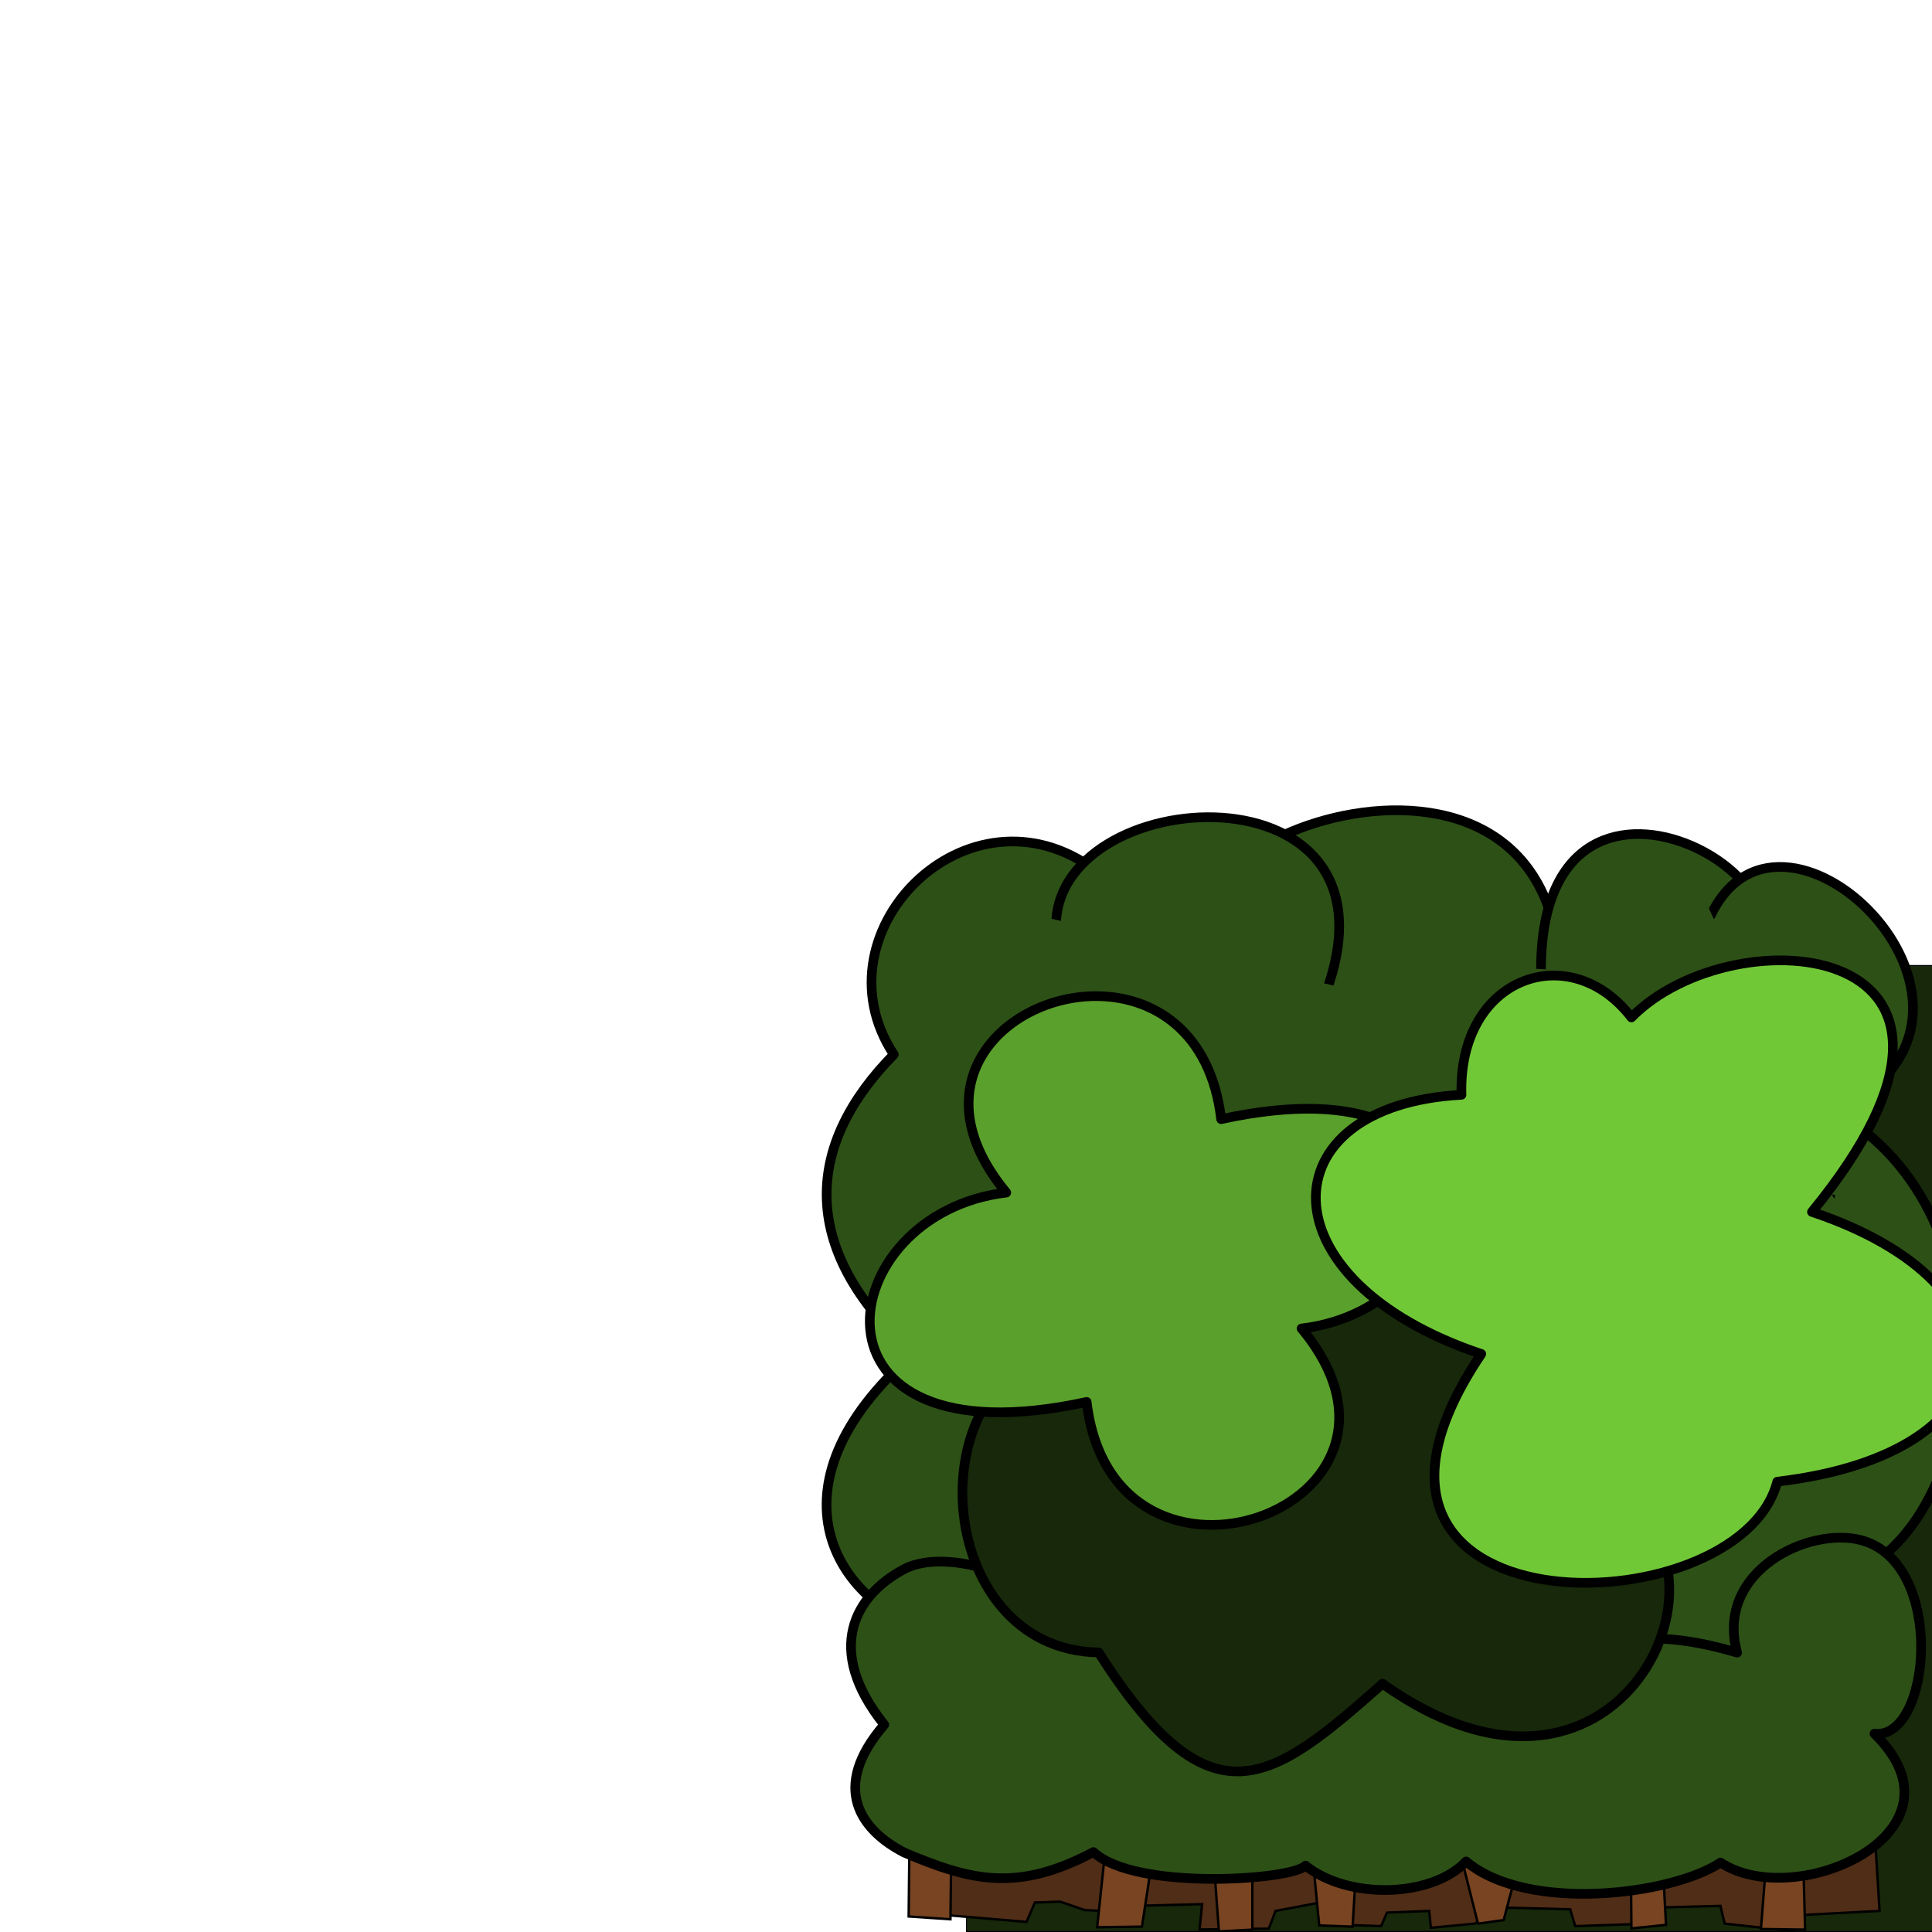
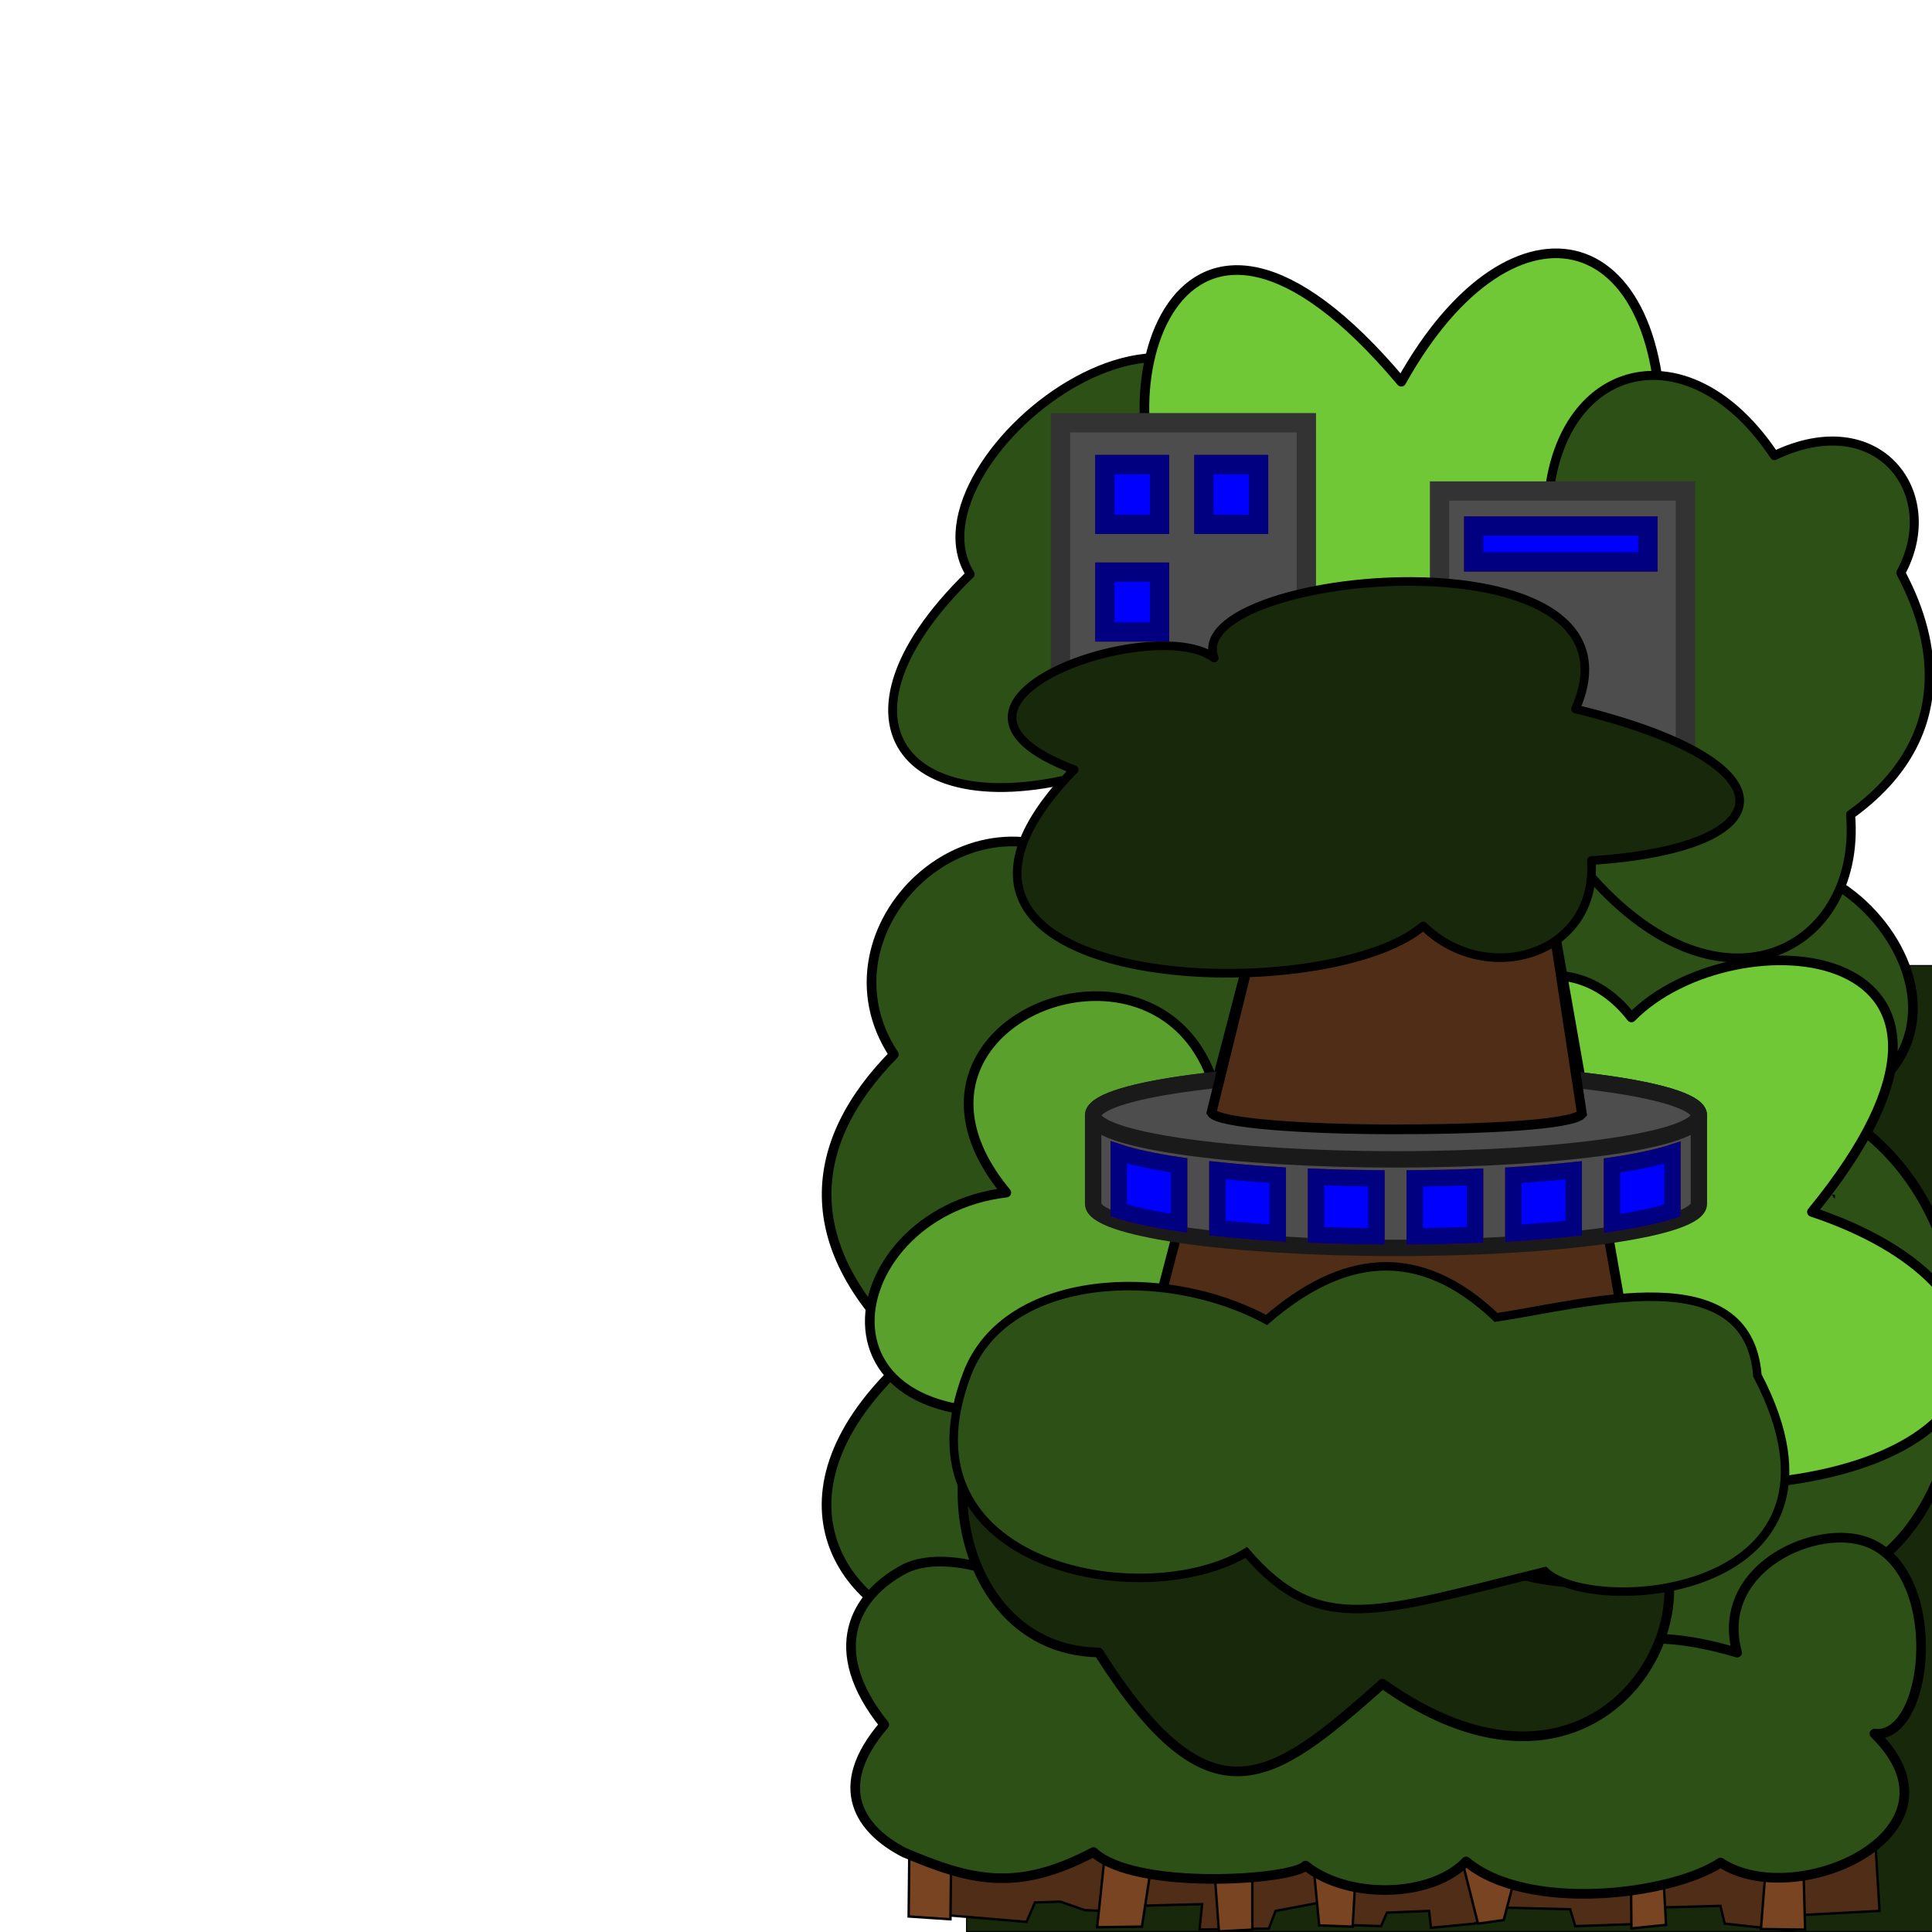
<svg xmlns="http://www.w3.org/2000/svg" width="200" height="200" viewBox="0 0 200 200" id="svg11909" version="1.1">
  <defs id="defs11911" />
-   <g id="layer1" transform="translate(0,-852.3622)">
+   <g id="layer1" transform="translate(0,-852.3622)" style="display:inline">
    <rect style="fill:#17280b;fill-opacity:1;stroke:#000000;stroke-width:0.1;stroke-linecap:square;stroke-linejoin:round;stroke-miterlimit:4;stroke-dasharray:none;stroke-opacity:1" id="rect12457-4" width="100" height="100" x="100.05" y="952.312" />
    <path style="fill:#502d16;fill-rule:evenodd;stroke:#000000;stroke-width:0.25;stroke-linecap:butt;stroke-linejoin:miter;stroke-miterlimit:4;stroke-dasharray:none;stroke-opacity:1" d="m 117.452,1040.215 70.873,1.486 5.723,0 0.524,8.477 -8.345,0.441 -0.524,1.66 -7.166,-0.786 -0.437,-1.835 -6.642,0.175 -0.612,1.66 -7.778,0.262 -0.524,-1.748 -7.079,-0.175 -2.796,1.66 -4.544,0.437 -0.175,-1.748 -4.37,0.175 -0.612,1.398 -5.156,-0.175 -1.136,-2.272 -4.632,0.874 -0.699,1.835 -7.166,0.087 0.262,-2.622 -6.816,0.175 -0.175,1.923 -3.496,-0.087 0.262,-1.311 -1.923,-0.087 -2.534,-0.874 -2.622,0.087 -0.874,2.01 -10.418,-0.879 0.267,-8.434 z" id="path12713-6" />
    <path style="fill:#2d5016;fill-opacity:1;stroke:#000000;stroke-width:0.1;stroke-linecap:square;stroke-linejoin:round;stroke-miterlimit:4;stroke-dasharray:none;stroke-opacity:1" d="m 152.518,1007.586 a 5.177,2.462 0 0 0 0.019,-0.212 5.177,2.462 0 0 0 -5.178,-2.463 5.177,2.462 0 0 0 -1.703,0.141 5.745,2.841 0 0 0 0.189,-0.709 5.745,2.841 0 0 0 -5.746,-2.84 5.745,2.841 0 0 0 -5.24,1.682 6.124,3.472 0 0 0 -5.367,-1.809 6.124,3.472 0 0 0 -5.678,2.18 7.071,4.293 0 0 0 -5.244,-1.422 7.071,4.293 0 0 0 -1.186,0.061 6.566,4.798 0 0 0 -6.391,-3.723 l 0,0 a 6.566,4.798 0 0 0 -6.566,4.799 6.566,4.798 0 0 1 1.9e-4,0.037" id="path12490-7" />
    <rect style="fill:#2d5016;fill-opacity:1;stroke:#000000;stroke-width:0;stroke-linecap:square;stroke-linejoin:round;stroke-miterlimit:4;stroke-dasharray:none;stroke-opacity:1" id="rect12506-8" width="90" height="90" x="100" y="952.362" />
    <g id="g12727-3" style="fill:#784421">
      <path id="path12715-0" d="m 113.578,1051.868 0.742,-7.045 5.067,-0.68 -1.174,7.662 z" style="fill:#784421;fill-rule:evenodd;stroke:#000000;stroke-width:0.25;stroke-linecap:butt;stroke-linejoin:miter;stroke-miterlimit:4;stroke-dasharray:none;stroke-opacity:1" />
      <path id="path12717-0" d="m 125.627,1044.762 0.556,7.539 3.46,-0.185 0,-7.539 z" style="fill:#784421;fill-rule:evenodd;stroke:#000000;stroke-width:0.25;stroke-linecap:butt;stroke-linejoin:miter;stroke-miterlimit:4;stroke-dasharray:none;stroke-opacity:1" />
      <path id="path12719-6" d="m 135.947,1045.256 0.618,6.427 3.46,0.124 0.371,-6.427 z" style="fill:#784421;fill-rule:evenodd;stroke:#000000;stroke-width:0.25;stroke-linecap:butt;stroke-linejoin:miter;stroke-miterlimit:4;stroke-dasharray:none;stroke-opacity:1" />
      <path id="path12721-8" d="m 151.519,1045.627 1.483,5.87 2.657,-0.371 1.73,-6.55 -5.376,-0.062 z" style="fill:#784421;fill-rule:evenodd;stroke:#000000;stroke-width:0.25;stroke-linecap:butt;stroke-linejoin:miter;stroke-miterlimit:4;stroke-dasharray:none;stroke-opacity:1" />
      <path id="path12723-7" d="m 168.821,1044.576 0.062,7.415 3.584,-0.371 -0.433,-7.971 z" style="fill:#784421;fill-rule:evenodd;stroke:#000000;stroke-width:0.25;stroke-linecap:butt;stroke-linejoin:miter;stroke-miterlimit:4;stroke-dasharray:none;stroke-opacity:1" />
      <path id="path12725-9" d="m 182.972,1043.402 -0.68,8.651 4.573,0.062 -0.247,-9.207 z" style="fill:#784421;fill-rule:evenodd;stroke:#000000;stroke-width:0.25;stroke-linecap:butt;stroke-linejoin:miter;stroke-miterlimit:4;stroke-dasharray:none;stroke-opacity:1" />
    </g>
    <path style="fill:#784421;fill-rule:evenodd;stroke:#000000;stroke-width:0.25;stroke-linecap:butt;stroke-linejoin:miter;stroke-miterlimit:4;stroke-dasharray:none;stroke-opacity:1" d="m 94.064,1050.754 0.079,-7.752 4.36,-1.52 -0.113,9.563 z" id="path12715-0-3" />
    <path style="fill:#2d5016;fill-opacity:1;stroke:#000000;stroke-width:1;stroke-linecap:square;stroke-linejoin:round;stroke-miterlimit:4;stroke-dasharray:none;stroke-opacity:1" d="m 114.157,943.065 c -13.192,-10.979 -30.18,5.495 -21.628,18.461 -8.95,9.077 -10.257,19.881 1.992,30.978 -15.859,13.925 -7.68,25.946 1.716,28.598 0.811,-0.204 4.671,-3.402 5.534,-3.402 z" id="path12678-1" />
    <path style="fill:#2d5016;fill-opacity:1;stroke:#000000;stroke-width:1;stroke-linecap:square;stroke-linejoin:round;stroke-miterlimit:4;stroke-dasharray:none;stroke-opacity:1" d="m 161.499,954.538 c 0.397,-33.123 -49.131,-13.027 -32.804,-3.474 0.245,0.521 32.804,3.474 32.804,3.474 z" id="path12689-0" />
    <path style="fill:#2d5016;fill-opacity:1;stroke:#000000;stroke-width:1;stroke-linecap:square;stroke-linejoin:round;stroke-miterlimit:4;stroke-dasharray:none;stroke-opacity:1" d="m 159.598,954.202 c -0.04,-0.178 0.021,-0.378 -0.061,-0.538 -0.75,-28.965 33.855,-8.407 19.534,-0.155 0,0.098 -4.514,0.659 -4.526,0.756 z" id="path12692-9" />
    <path style="fill:#2d5016;fill-opacity:1;stroke:#000000;stroke-width:1;stroke-linecap:square;stroke-linejoin:round;stroke-miterlimit:4;stroke-dasharray:none;stroke-opacity:1" d="m 177.105,947.106 c -2.932,-1.596 13.1,28.914 13.1,28.914 0.231,0.002 0.671,-0.294 1.203,-0.789 -0.224,2.855 -0.863,11.714 -1.225,16.709 -0.556,-0.113 -1.152,-0.211 -1.803,-0.289 0.452,1.946 3.385,23.732 3.385,23.732 13.836,-5.894 16.952,-37.319 -1.791,-47.966 21.175,-9.884 -5.242,-36.243 -12.869,-20.311 z m 11.275,44.545 c -0.046,-0.197 -0.078,-0.262 -0.078,-0.01 0.027,0.003 0.051,0.007 0.078,0.01 z" id="path12695-7" />
    <path style="fill:#2d5016;fill-opacity:1;stroke:#000000;stroke-width:0.1;stroke-linecap:square;stroke-linejoin:round;stroke-miterlimit:4;stroke-dasharray:none;stroke-opacity:1" d="m 146.437,972.131 a 3.661,3.214 0 0 1 -1.6e-4,0.002" id="path12616-0" />
    <path style="fill:#2d5016;fill-opacity:1;fill-rule:evenodd;stroke:#000000;stroke-width:0;stroke-linecap:butt;stroke-linejoin:miter;stroke-miterlimit:4;stroke-dasharray:none;stroke-opacity:1" d="m 186.86,990.403 2.51,0.335 3.792,25.464 -3.191,-0.765 z" id="path12701-4" />
    <path style="fill:#2d5016;fill-opacity:1;fill-rule:evenodd;stroke:#000000;stroke-width:0;stroke-linecap:butt;stroke-linejoin:miter;stroke-miterlimit:4;stroke-dasharray:none;stroke-opacity:1" d="m 111.769,947.603 c 0.045,0.179 3.338,-0.608 3.338,-0.608 l -11.87,67.811 -2.634,-1.027 z" id="path12703-0" />
    <path style="fill:#2d5016;fill-opacity:1;fill-rule:evenodd;stroke:#000000;stroke-width:0;stroke-linecap:butt;stroke-linejoin:miter;stroke-miterlimit:4;stroke-dasharray:none;stroke-opacity:1" d="m 126.837,951.929 4.062,-0.67 29.84,1.482 -0.179,2.366 z" id="path12705-6" />
    <path style="fill:#2d5016;fill-opacity:1;fill-rule:evenodd;stroke:#000000;stroke-width:0;stroke-linecap:butt;stroke-linejoin:miter;stroke-miterlimit:4;stroke-dasharray:none;stroke-opacity:1" d="m 158.734,953.575 21.043,-0.839 -0.464,3.158 -18.793,0.091 z" id="path12707-0" />
    <path style="fill:#2d5016;fill-opacity:1;fill-rule:evenodd;stroke:#000000;stroke-width:0;stroke-linecap:butt;stroke-linejoin:miter;stroke-miterlimit:4;stroke-dasharray:none;stroke-opacity:1" d="m 174.894,947.976 1.936,-1.737 13.894,30.004 -2.729,-0.606 z" id="path12709-4" />
    <path style="fill:#2d5016;fill-opacity:1;fill-rule:evenodd;stroke:#000000;stroke-width:0;stroke-linecap:butt;stroke-linejoin:miter;stroke-miterlimit:4;stroke-dasharray:none;stroke-opacity:1" d="m 190.403,969.224 2.054,5.223 -1.634,23.415 -2.232,-0.223 z" id="path12711-2" />
    <path style="fill:#2d5016;fill-opacity:1;stroke:#000000;stroke-width:1;stroke-linecap:square;stroke-linejoin:round;stroke-miterlimit:4;stroke-dasharray:none;stroke-opacity:1" d="m 111.134,1022.721 c 6.405,-1.336 12.89,-3.476 21.213,5.051 10.003,-5.968 20.779,-3.17 26.901,2.089 3.338,-7.204 9.332,-9.748 20.579,-6.423 -2.32,-8.431 7.46,-13.124 12.903,-11.619 8.767,2.423 7.179,20.673 1.313,20.014 10.411,10.18 -8.092,18.502 -15.933,13.342 -5.109,3.375 -19.975,5.21 -26.34,-0.114 -3.552,3.739 -12.155,3.987 -16.624,0.43 -1.379,1.505 -17.64,2.627 -21.951,-1.405 -7.98,4.232 -12.781,2.922 -19.587,0.052 -4.464,-2.296 -7.722,-6.687 -2.07,-13.235 -6.238,-7.787 -3.045,-13.399 2.06,-16.105 4.895,-2.594 16.433,1.569 17.535,7.923 z" id="path12508-1" />
    <path style="fill:#17280b;fill-opacity:1;stroke:#000000;stroke-width:1;stroke-linecap:square;stroke-linejoin:round;stroke-miterlimit:4;stroke-dasharray:none;stroke-opacity:1" d="m 141.191,984.782 c -7.885,-15.289 -29.277,-12.484 -29.995,6.585 -16.8,3.01 -14.721,31.807 2.53,32.054 11.624,18.269 17.841,13.481 29.396,3.238 25.574,18.203 38.719,-14.652 22.674,-19.61 4.768,-13.037 -11.49,-24.855 -24.605,-22.268 z" id="path12669-9" />
    <path id="path12689-0-8" d="m 137.001,955.786 c 9.902,-25.06 -28.54,-22.663 -27.671,-7.051 6.16,1.777 27.671,7.051 27.671,7.051 z" style="fill:#2d5016;fill-opacity:1;stroke:#000000;stroke-width:1;stroke-linecap:square;stroke-linejoin:round;stroke-miterlimit:4;stroke-dasharray:none;stroke-opacity:1" />
    <path id="path12705-6-5" d="m 106.423,952.588 1.938,-5.232 31.48,7.455 -1.151,4.045 z" style="fill:#2d5016;fill-opacity:1;fill-rule:evenodd;stroke:#000000;stroke-width:0;stroke-linecap:butt;stroke-linejoin:miter;stroke-miterlimit:4;stroke-dasharray:none;stroke-opacity:1" />
    <path style="fill:#5aa02c;fill-opacity:1;stroke:#000000;stroke-width:1;stroke-linecap:square;stroke-linejoin:round;stroke-miterlimit:4;stroke-dasharray:none;stroke-opacity:1" d="m 113.228,955.482 c -9.262,0.149 -18.361,9.136 -9.059,20.337 -18.156,2.123 -22.205,28.313 8.322,21.671 2.758,23.323 37.595,10.882 22.246,-7.603 18.154,-2.126 22.203,-28.313 -8.322,-21.671 -1.087,-9.191 -7.163,-12.831 -13.187,-12.733 z" id="path12540-6" />
    <path id="path12686-9-5" style="fill:#71c837;fill-opacity:1;stroke:#000000;stroke-width:1;stroke-linecap:square;stroke-linejoin:round;stroke-miterlimit:4;stroke-dasharray:none;stroke-opacity:1" d="m 187.574,977.82 c 23.219,-28.369 -8.072,-30.962 -18.69,-20.134 -6.351,-8.255 -17.957,-4.253 -17.593,8.011 -20.244,1.089 -20.625,19.247 2.052,26.828 -19.677,29.206 26.658,28.648 30.638,13.22 25.102,-2.973 26.27,-20.344 3.594,-27.926 z" />
  </g>
+   <g id="layer9" style="display:inline">
+     <path style="fill:#502d16;fill-rule:evenodd;stroke:#000000;stroke-width:1px;stroke-linecap:butt;stroke-linejoin:miter;stroke-opacity:1" d="m 119.501,136.745 10.96,-42.073 30.052,-0.707 7.778,44.194 z" id="path7099" />
+     <path style="fill:#2d5016;fill-opacity:1;fill-rule:evenodd;stroke:#000000;stroke-width:0.88px;stroke-linecap:butt;stroke-linejoin:miter;stroke-opacity:1" d="m 100.131,142.196 c 4.017,-10.457 20.557,-11.227 30.98,-5.554 7.769,-6.719 15.664,-7.964 23.766,-0.26 9.402,-1.41 26.093,-6.287 27.049,6.01 11.944,22.888 -16.988,25.099 -21.998,20.269 -17.498,4.293 -23.381,6.779 -30.916,-1.953 -10.566,6.366 -36.596,1.573 -28.881,-18.512 z" id="path7101" />
+     <path id="path12686-9-5-8" style="fill:#2d5016;fill-opacity:1;stroke:#000000;stroke-width:0.918;stroke-linecap:square;stroke-linejoin:round;stroke-miterlimit:4;stroke-dasharray:none;stroke-opacity:1" d="m 116.618,78.837 c 1.963,30.797 26.862,14.67 27.412,1.92 10.267,1.531 16.154,-7.536 7.61,-14.953 C 165.881,53.651 153.912,42.148 132.021,50.29 126.873,20.981 92.971,47.595 100.436,59.441 83.871,75.519 94.727,86.979 116.618,78.837 Z" />
+     <path id="path12686-9-5-8-6" style="fill:#71c837;fill-opacity:1;stroke:#000000;stroke-width:1;stroke-linecap:square;stroke-linejoin:round;stroke-miterlimit:4;stroke-dasharray:none;stroke-opacity:1" d="m 145.061,39.514 c -23.595,-28.057 -31.92,2.218 -23.239,14.652 -9.285,4.718 -7.495,16.864 4.626,18.77 -2.667,20.097 15.109,23.823 26.746,2.936 25.072,24.73 33.077,-20.912 18.649,-27.671 1.712,-25.219 -15.145,-29.574 -26.782,-8.687 z" />
+     <path id="path12686-9-5-8-4" style="fill:#2d5016;fill-opacity:1;stroke:#000000;stroke-width:0.935;stroke-linecap:square;stroke-linejoin:round;stroke-miterlimit:4;stroke-dasharray:none;stroke-opacity:1" d="m 191.571,84.333 c 13.322,-9.59 6.622,-22.301 5.198,-25.037 4.47,-8.219 -2.315,-17.286 -13.084,-12.133 -10.18,-15.319 -26.542,-8.406 -22.985,12.248 -34.991,-3.715 -13.414,32.117 2.151,29.088 14.071,18.353 29.956,10.418 28.72,-4.166 z" />
+     <rect style="color:#000000;clip-rule:nonzero;display:inline;overflow:visible;visibility:visible;opacity:1;isolation:auto;mix-blend-mode:normal;color-interpolation:sRGB;color-interpolation-filters:linearRGB;solid-color:#000000;solid-opacity:1;fill:#4d4d4d;fill-opacity:1;fill-rule:nonzero;stroke:#333333;stroke-width:2;stroke-linecap:butt;stroke-linejoin:miter;stroke-miterlimit:4;stroke-dasharray:none;stroke-dashoffset:0;stroke-opacity:1;color-rendering:auto;image-rendering:auto;shape-rendering:auto;text-rendering:auto;enable-background:accumulate" id="rect7145" width="25.456" height="27.754" x="109.778" y="43.761" />
+     <path style="color:#000000;clip-rule:nonzero;display:inline;overflow:visible;visibility:visible;opacity:1;isolation:auto;mix-blend-mode:normal;color-interpolation:sRGB;color-interpolation-filters:linearRGB;solid-color:#000000;solid-opacity:1;fill:#4d4d4d;fill-opacity:1;fill-rule:nonzero;stroke:#1a1a1a;stroke-width:1.697;stroke-linecap:butt;stroke-linejoin:miter;stroke-miterlimit:4;stroke-dasharray:none;stroke-dashoffset:0;stroke-opacity:1;color-rendering:auto;image-rendering:auto;shape-rendering:auto;text-rendering:auto;enable-background:accumulate" d="m 175.868,124.623 c 0,2.518 -14.037,4.559 -31.353,4.559 -17.316,0 -31.353,-2.041 -31.353,-4.559 l 0,-9.163 c 0,-2.518 14.037,-4.559 31.353,-4.559 17.316,0 31.353,2.041 31.353,4.559 z" id="path7211" />
+     <path style="color:#000000;clip-rule:nonzero;display:inline;overflow:visible;visibility:visible;opacity:1;isolation:auto;mix-blend-mode:normal;color-interpolation:sRGB;color-interpolation-filters:linearRGB;solid-color:#000000;solid-opacity:1;fill:#4d4d4d;fill-opacity:1;fill-rule:nonzero;stroke:#1a1a1a;stroke-width:1.697;stroke-linecap:butt;stroke-linejoin:miter;stroke-miterlimit:4;stroke-dasharray:none;stroke-dashoffset:0;stroke-opacity:1;color-rendering:auto;image-rendering:auto;shape-rendering:auto;text-rendering:auto;enable-background:accumulate" d="m 144.516,110.901 c -17.316,0 -31.353,2.041 -31.353,4.558 0,2.518 14.037,4.558 31.353,4.558 17.316,0 31.353,-2.041 31.353,-4.558 0,-2.518 -14.037,-4.558 -31.353,-4.558 z" id="path7147-8-3" />
+     <path style="display:inline;fill:#502d16;fill-rule:evenodd;stroke:#000000;stroke-width:1.011px;stroke-linecap:butt;stroke-linejoin:miter;stroke-opacity:1" d="m 160.509,93.97 -30.044,0.722 -5.05,20.484 c 0.661,1.115 9.648,1.734 18.923,1.734 8.948,0 18.448,-0.439 19.423,-1.599 z" id="path7099-1" />
+     <rect style="color:#000000;clip-rule:nonzero;display:inline;overflow:visible;visibility:visible;opacity:1;isolation:auto;mix-blend-mode:normal;color-interpolation:sRGB;color-interpolation-filters:linearRGB;solid-color:#000000;solid-opacity:1;fill:#4d4d4d;fill-opacity:1;fill-rule:nonzero;stroke:#333333;stroke-width:2;stroke-linecap:butt;stroke-linejoin:miter;stroke-miterlimit:4;stroke-dasharray:none;stroke-dashoffset:0;stroke-opacity:1;color-rendering:auto;image-rendering:auto;shape-rendering:auto;text-rendering:auto;enable-background:accumulate" id="rect7145-8" width="25.456" height="27.754" x="149.023" y="50.832" />
+     <path id="path12686-9-5-8-3" style="fill:#17280b;fill-opacity:1;stroke:#000000;stroke-width:0.894;stroke-linecap:square;stroke-linejoin:round;stroke-miterlimit:4;stroke-dasharray:none;stroke-opacity:1" d="m 111.193,79.675 c -22.474,23.123 25.808,25.042 36.143,16.178 6.583,6.444 18.095,3.002 17.396,-6.769 20.238,-1.308 21.274,-10.136 -1.636,-15.689 8.414,-19.053 -40.885,-14.393 -37.399,-5.28 -6.236,-4.676 -33.025,4.578 -14.505,11.56 z" />
+     <g style="display:inline" id="g4232" transform="translate(0,-18)">
+       <path id="path4309" d="m 115.812,137.291 0,6 c 1.521,0.504 3.648,0.957 6.25,1.346 l 0,-6 c -2.602,-0.389 -4.729,-0.842 -6.25,-1.346 z m 57.312,0.027 c -1.534,0.498 -3.653,0.95 -6.25,1.334 l 0,6 c 2.597,-0.384 4.716,-0.836 6.25,-1.334 l 0,-6 z m -47.1,1.816 0,6 c 1.933,0.206 4.016,0.384 6.25,0.521 l 0,-6 c -2.234,-0.138 -4.317,-0.316 -6.25,-0.521 z m 36.887,0.01 c -1.934,0.204 -4.017,0.381 -6.25,0.518 l 0,6 c 2.233,-0.137 4.316,-0.313 6.25,-0.518 l 0,-6 z m -26.674,0.693 0,6 c 2.014,0.081 4.095,0.13 6.25,0.15 l 0,-6 c -2.155,-0.02 -4.236,-0.07 -6.25,-0.15 z m 16.461,0.004 c -2.015,0.08 -4.096,0.129 -6.25,0.148 l 0,6 c 2.154,-0.019 4.235,-0.069 6.25,-0.148 l 0,-6 z" style="color:#000000;clip-rule:nonzero;display:inline;overflow:visible;visibility:visible;opacity:1;isolation:auto;mix-blend-mode:normal;color-interpolation:sRGB;color-interpolation-filters:linearRGB;solid-color:#000000;solid-opacity:1;fill:#ff0000;fill-opacity:1;fill-rule:nonzero;stroke:#800000;stroke-width:1.697;stroke-linecap:butt;stroke-linejoin:miter;stroke-miterlimit:4;stroke-dasharray:none;stroke-dashoffset:0;stroke-opacity:1;color-rendering:auto;image-rendering:auto;shape-rendering:auto;text-rendering:auto;enable-background:accumulate" />
+       <rect y="66.092" x="114.375" height="6.187" width="5.657" id="rect4369" style="color:#000000;clip-rule:nonzero;display:inline;overflow:visible;visibility:visible;opacity:1;isolation:auto;mix-blend-mode:normal;color-interpolation:sRGB;color-interpolation-filters:linearRGB;solid-color:#000000;solid-opacity:1;fill:#ff0000;fill-opacity:1;fill-rule:nonzero;stroke:#800000;stroke-width:2;stroke-linecap:butt;stroke-linejoin:miter;stroke-miterlimit:4;stroke-dasharray:none;stroke-dashoffset:0;stroke-opacity:1;color-rendering:auto;image-rendering:auto;shape-rendering:auto;text-rendering:auto;enable-background:accumulate" />
+       <rect y="66.092" x="124.628" height="6.187" width="5.657" id="rect4369-9" style="color:#000000;clip-rule:nonzero;display:inline;overflow:visible;visibility:visible;opacity:1;isolation:auto;mix-blend-mode:normal;color-interpolation:sRGB;color-interpolation-filters:linearRGB;solid-color:#000000;solid-opacity:1;fill:#ff0000;fill-opacity:1;fill-rule:nonzero;stroke:#800000;stroke-width:2;stroke-linecap:butt;stroke-linejoin:miter;stroke-miterlimit:4;stroke-dasharray:none;stroke-dashoffset:0;stroke-opacity:1;color-rendering:auto;image-rendering:auto;shape-rendering:auto;text-rendering:auto;enable-background:accumulate" />
+       <rect y="77.229" x="114.375" height="6.187" width="5.657" id="rect4369-4" style="color:#000000;clip-rule:nonzero;display:inline;overflow:visible;visibility:visible;opacity:1;isolation:auto;mix-blend-mode:normal;color-interpolation:sRGB;color-interpolation-filters:linearRGB;solid-color:#000000;solid-opacity:1;fill:#ff0000;fill-opacity:1;fill-rule:nonzero;stroke:#800000;stroke-width:2;stroke-linecap:butt;stroke-linejoin:miter;stroke-miterlimit:4;stroke-dasharray:none;stroke-dashoffset:0;stroke-opacity:1;color-rendering:auto;image-rendering:auto;shape-rendering:auto;text-rendering:auto;enable-background:accumulate" />
+       <rect y="72.456" x="152.558" height="3.712" width="18.031" id="rect4369-6" style="color:#000000;clip-rule:nonzero;display:inline;overflow:visible;visibility:visible;opacity:1;isolation:auto;mix-blend-mode:normal;color-interpolation:sRGB;color-interpolation-filters:linearRGB;solid-color:#000000;solid-opacity:1;fill:#ff0000;fill-opacity:1;fill-rule:nonzero;stroke:#800000;stroke-width:2;stroke-linecap:butt;stroke-linejoin:miter;stroke-miterlimit:4;stroke-dasharray:none;stroke-dashoffset:0;stroke-opacity:1;color-rendering:auto;image-rendering:auto;shape-rendering:auto;text-rendering:auto;enable-background:accumulate" />
+     </g>
+     <g style="display:inline" id="g4225" transform="translate(0,-18)">
+       <path id="path4309-1" d="m 115.812,137.291 0,6 c 1.521,0.504 3.648,0.957 6.25,1.346 l 0,-6 c -2.602,-0.389 -4.729,-0.842 -6.25,-1.346 z m 57.312,0.027 c -1.534,0.498 -3.653,0.95 -6.25,1.334 l 0,6 c 2.597,-0.384 4.716,-0.836 6.25,-1.334 l 0,-6 z m -47.1,1.816 0,6 c 1.933,0.206 4.016,0.384 6.25,0.521 l 0,-6 c -2.234,-0.138 -4.317,-0.316 -6.25,-0.521 z m 36.887,0.01 c -1.934,0.204 -4.017,0.381 -6.25,0.518 l 0,6 c 2.233,-0.137 4.316,-0.313 6.25,-0.518 l 0,-6 z m -26.674,0.693 0,6 c 2.014,0.081 4.095,0.13 6.25,0.15 l 0,-6 c -2.155,-0.02 -4.236,-0.07 -6.25,-0.15 z m 16.461,0.004 c -2.015,0.08 -4.096,0.129 -6.25,0.148 l 0,6 c 2.154,-0.019 4.235,-0.069 6.25,-0.148 l 0,-6 z" style="color:#000000;clip-rule:nonzero;display:inline;overflow:visible;visibility:visible;opacity:1;isolation:auto;mix-blend-mode:normal;color-interpolation:sRGB;color-interpolation-filters:linearRGB;solid-color:#000000;solid-opacity:1;fill:#0000ff;fill-opacity:1;fill-rule:nonzero;stroke:#000080;stroke-width:1.697;stroke-linecap:butt;stroke-linejoin:miter;stroke-miterlimit:4;stroke-dasharray:none;stroke-dashoffset:0;stroke-opacity:1;color-rendering:auto;image-rendering:auto;shape-rendering:auto;text-rendering:auto;enable-background:accumulate" />
+       <rect y="66.092" x="114.375" height="6.187" width="5.657" id="rect4369-5" style="color:#000000;clip-rule:nonzero;display:inline;overflow:visible;visibility:visible;opacity:1;isolation:auto;mix-blend-mode:normal;color-interpolation:sRGB;color-interpolation-filters:linearRGB;solid-color:#000000;solid-opacity:1;fill:#0000ff;fill-opacity:1;fill-rule:nonzero;stroke:#000080;stroke-width:2;stroke-linecap:butt;stroke-linejoin:miter;stroke-miterlimit:4;stroke-dasharray:none;stroke-dashoffset:0;stroke-opacity:1;color-rendering:auto;image-rendering:auto;shape-rendering:auto;text-rendering:auto;enable-background:accumulate" />
+       <rect y="66.092" x="124.628" height="6.187" width="5.657" id="rect4369-9-2" style="color:#000000;clip-rule:nonzero;display:inline;overflow:visible;visibility:visible;opacity:1;isolation:auto;mix-blend-mode:normal;color-interpolation:sRGB;color-interpolation-filters:linearRGB;solid-color:#000000;solid-opacity:1;fill:#0000ff;fill-opacity:1;fill-rule:nonzero;stroke:#000080;stroke-width:2;stroke-linecap:butt;stroke-linejoin:miter;stroke-miterlimit:4;stroke-dasharray:none;stroke-dashoffset:0;stroke-opacity:1;color-rendering:auto;image-rendering:auto;shape-rendering:auto;text-rendering:auto;enable-background:accumulate" />
+       <rect y="77.229" x="114.375" height="6.187" width="5.657" id="rect4369-4-4" style="color:#000000;clip-rule:nonzero;display:inline;overflow:visible;visibility:visible;opacity:1;isolation:auto;mix-blend-mode:normal;color-interpolation:sRGB;color-interpolation-filters:linearRGB;solid-color:#000000;solid-opacity:1;fill:#0000ff;fill-opacity:1;fill-rule:nonzero;stroke:#000080;stroke-width:2;stroke-linecap:butt;stroke-linejoin:miter;stroke-miterlimit:4;stroke-dasharray:none;stroke-dashoffset:0;stroke-opacity:1;color-rendering:auto;image-rendering:auto;shape-rendering:auto;text-rendering:auto;enable-background:accumulate" />
+       <rect y="72.456" x="152.558" height="3.712" width="18.031" id="rect4369-6-4" style="color:#000000;clip-rule:nonzero;display:inline;overflow:visible;visibility:visible;opacity:1;isolation:auto;mix-blend-mode:normal;color-interpolation:sRGB;color-interpolation-filters:linearRGB;solid-color:#000000;solid-opacity:1;fill:#0000ff;fill-opacity:1;fill-rule:nonzero;stroke:#000080;stroke-width:2;stroke-linecap:butt;stroke-linejoin:miter;stroke-miterlimit:4;stroke-dasharray:none;stroke-dashoffset:0;stroke-opacity:1;color-rendering:auto;image-rendering:auto;shape-rendering:auto;text-rendering:auto;enable-background:accumulate" />
+     </g>
+   </g>
+   <g id="layer2" style="display:inline" />
+   <g id="layer3" style="display:inline" />
</svg>
